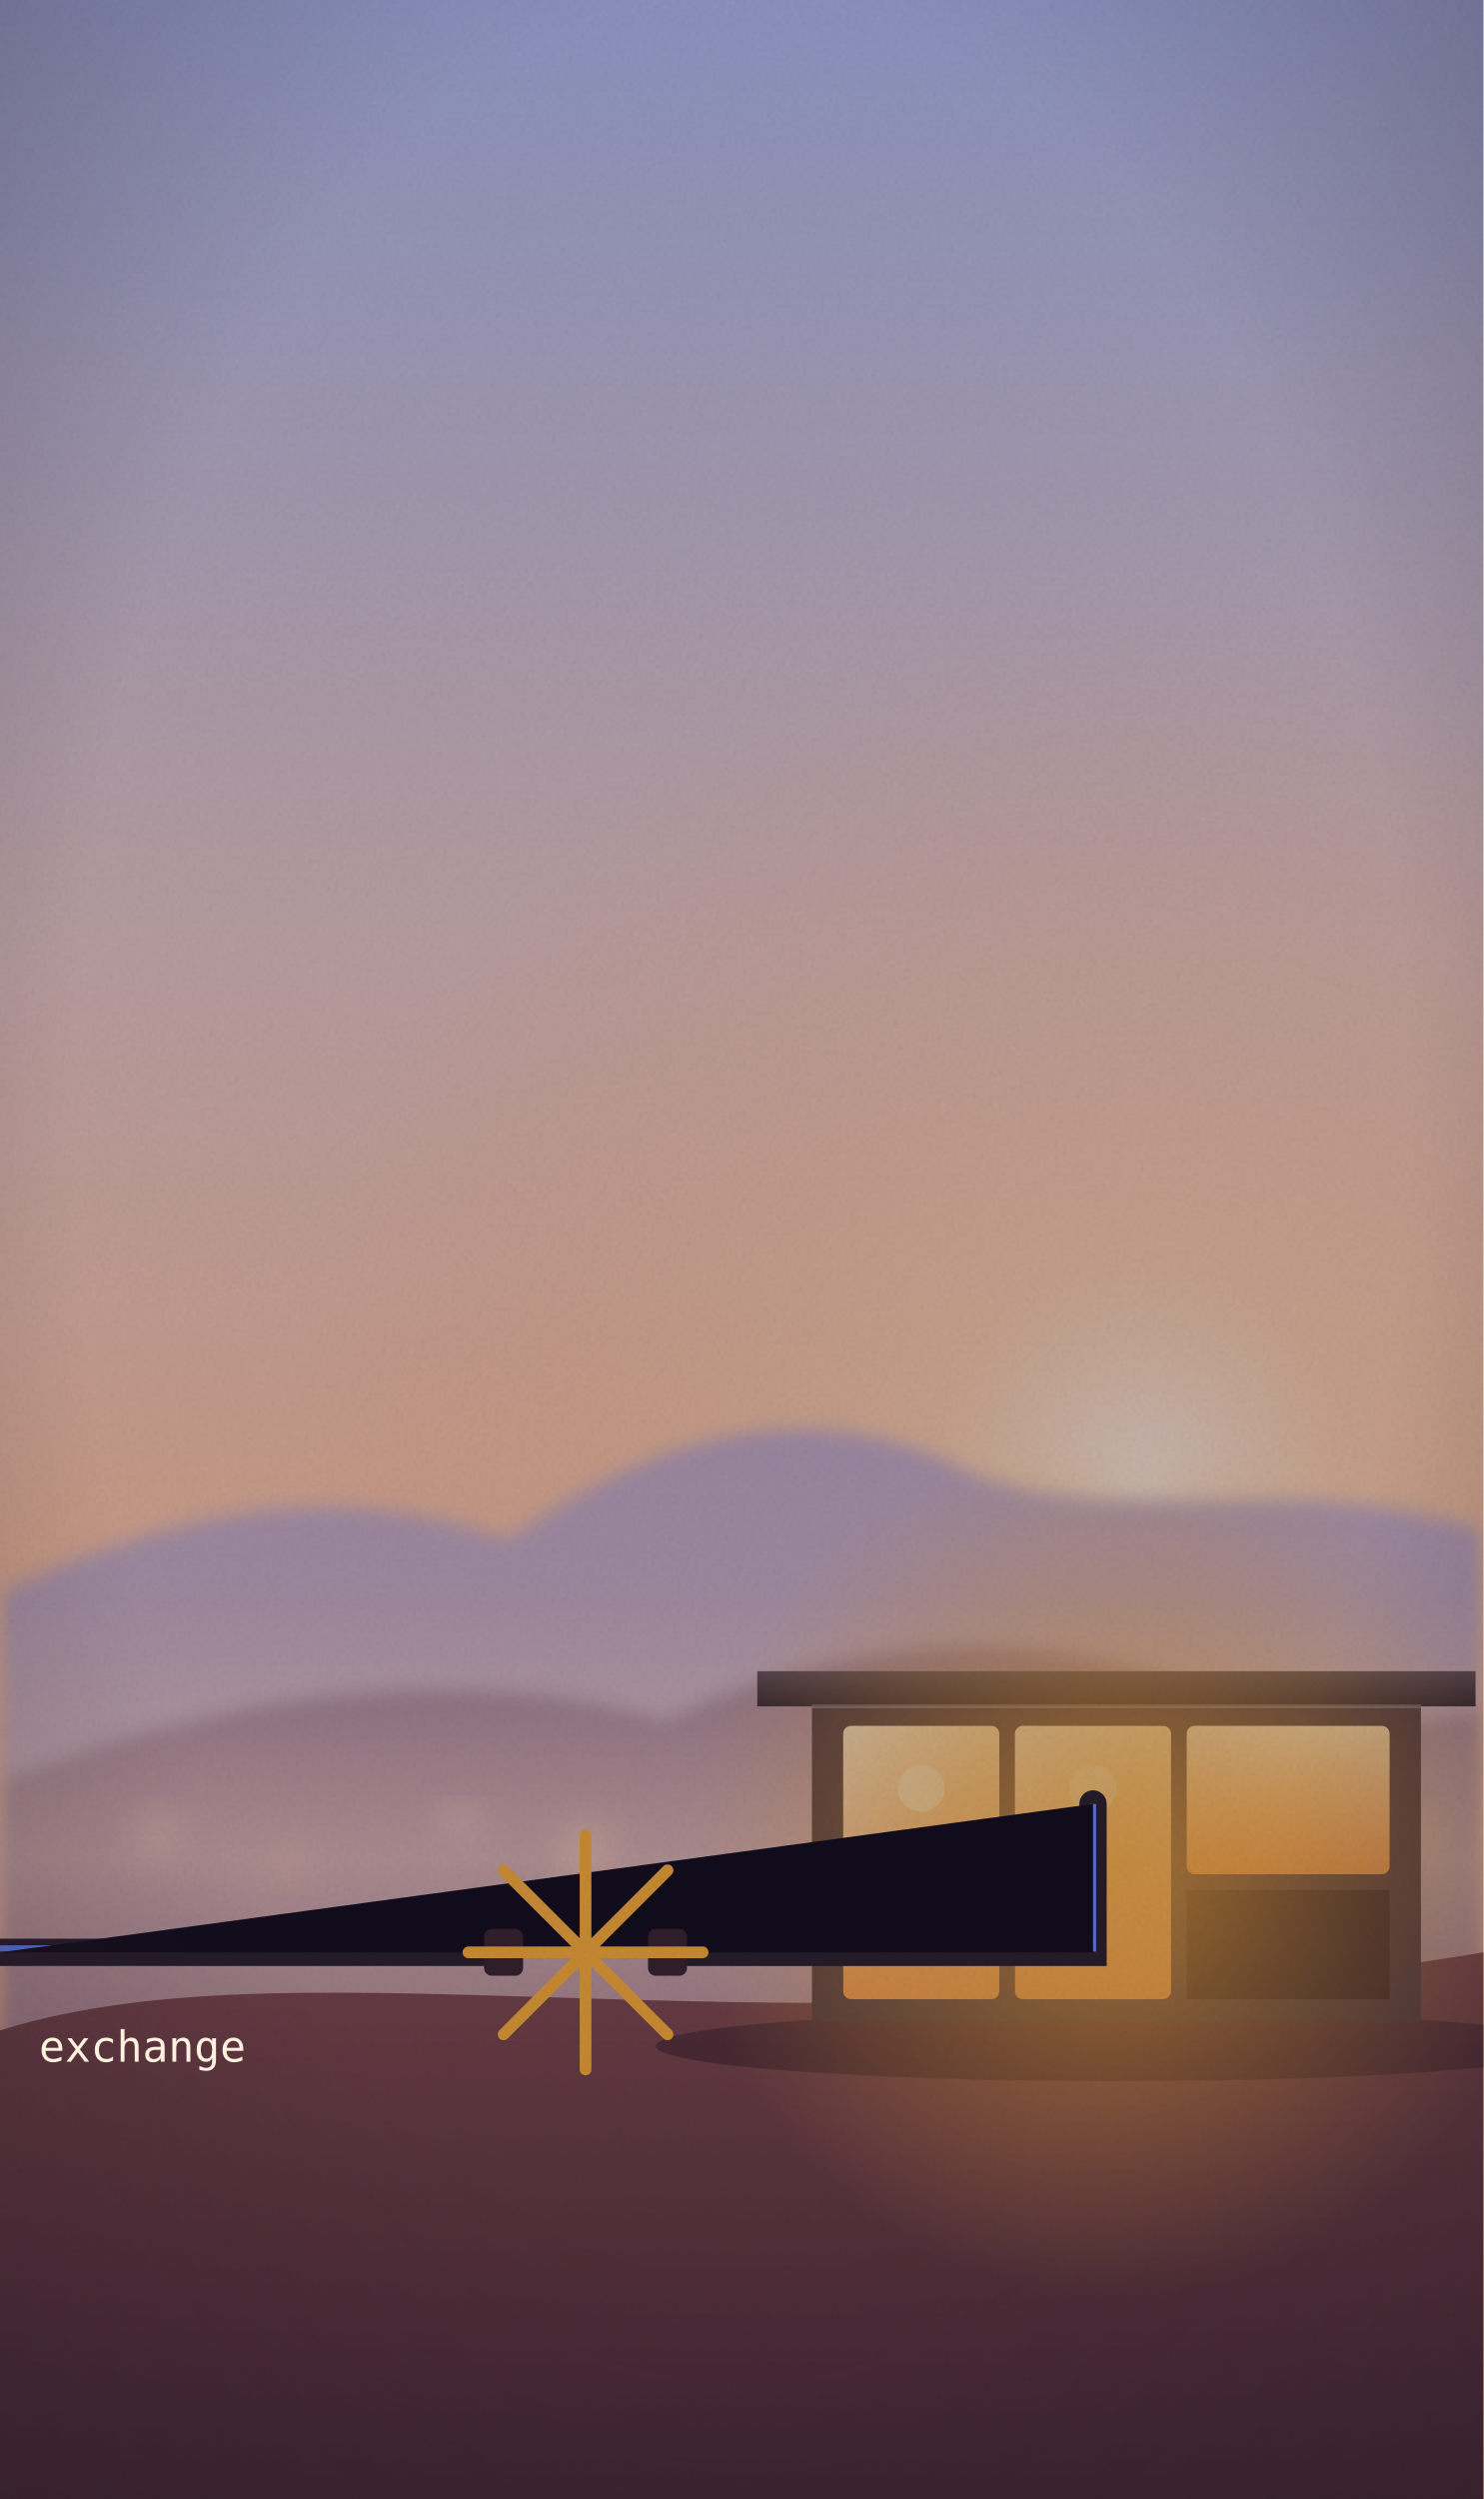
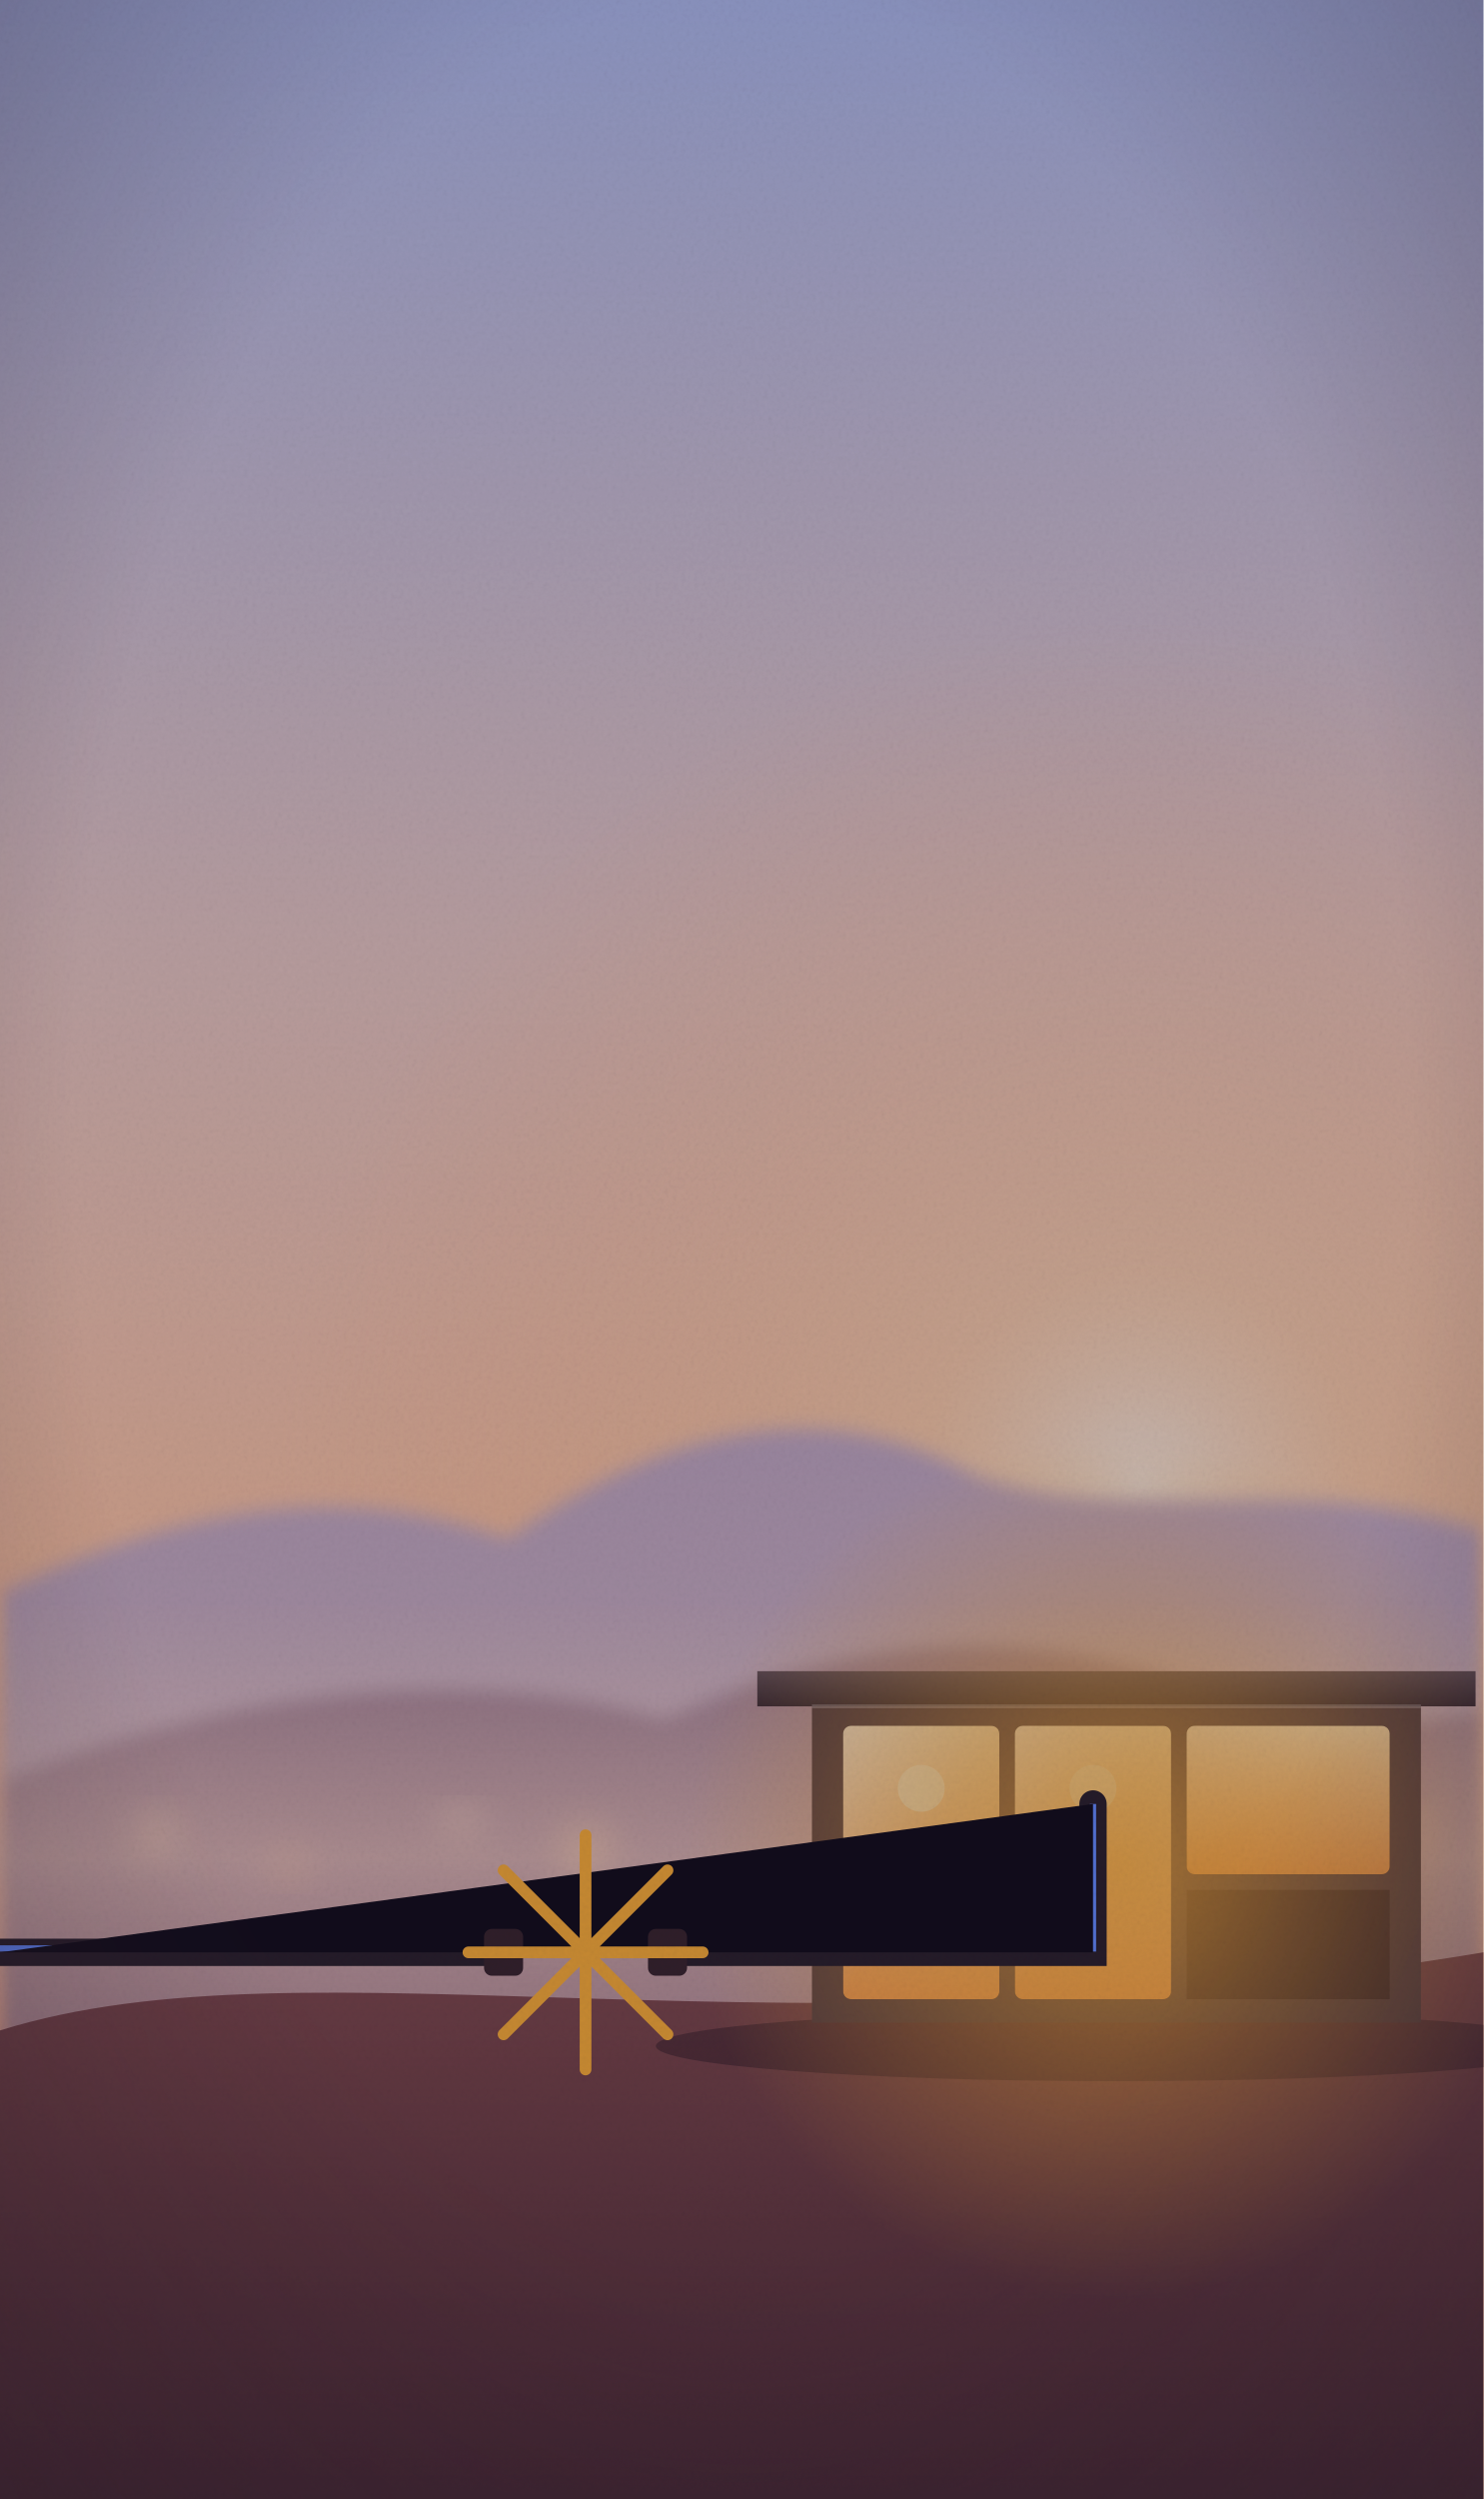
<svg viewBox="0 0 380 640" preserveAspectRatio="xMidYMax slice" aria-hidden="true">
  <defs>
    <radialGradient id="og">
      <stop offset="0" stop-color="#FFB020" stop-opacity=".75" />
      <stop offset="1" stop-color="#FFB020" stop-opacity="0" />
    </radialGradient>
    <linearGradient id="sky" x1="0" y1="0" x2="0" y2="1">
      <stop offset="0" stop-color="#A9BDE6" />
      <stop offset=".38" stop-color="#E9CBB8" />
      <stop offset=".62" stop-color="#FFC795" />
      <stop offset="1" stop-color="#FF9D6C" />
    </linearGradient>
    <radialGradient id="sg">
      <stop offset="0" stop-color="#FFF4D8" stop-opacity=".95" />
      <stop offset=".25" stop-color="#FFD59A" stop-opacity=".55" />
      <stop offset="1" stop-color="#FFB070" stop-opacity="0" />
    </radialGradient>
    <linearGradient id="r1" x1="0" y1="0" x2="0" y2="1">
      <stop offset="0" stop-color="#BFAAB8" />
      <stop offset="1" stop-color="#EBCBB5" />
    </linearGradient>
    <linearGradient id="r2" x1="0" y1="0" x2="0" y2="1">
      <stop offset="0" stop-color="#9A7C86" />
      <stop offset="1" stop-color="#C99C88" />
    </linearGradient>
    <linearGradient id="g0" x1="0" y1="0" x2="0" y2="1">
      <stop offset="0" stop-color="#7A4338" />
      <stop offset="1" stop-color="#3E211E" />
    </linearGradient>
    <linearGradient id="ms" x1="0" y1="0" x2="0" y2="1">
      <stop offset="0" stop-color="#FFD9B8" stop-opacity="0" />
      <stop offset=".55" stop-color="#FFD9B8" stop-opacity=".55" />
      <stop offset="1" stop-color="#FFD9B8" stop-opacity="0" />
    </linearGradient>
    <linearGradient id="gd" x1="0" y1="0" x2="1" y2="1">
      <stop offset="0" stop-color="#4C5566" />
      <stop offset="1" stop-color="#1F2430" />
    </linearGradient>
    <linearGradient id="gw" x1="0" y1="0" x2="0" y2="1">
      <stop offset="0" stop-color="#FFE6A8" />
      <stop offset="1" stop-color="#FF9F3C" />
    </linearGradient>
    <linearGradient id="rf" x1="0" y1="0" x2="1" y2="1">
      <stop offset="0" stop-color="#fff" stop-opacity=".35" />
      <stop offset=".5" stop-color="#fff" stop-opacity="0" />
    </linearGradient>
    <linearGradient id="rt" x1="0" y1="0" x2="0" y2="1">
      <stop offset="0" stop-color="#5A4A44" />
      <stop offset="1" stop-color="#2A1F1C" />
    </linearGradient>
    <radialGradient id="vg" cx=".5" cy=".45" r=".75">
      <stop offset=".6" stop-color="#2B1A14" stop-opacity="0" />
      <stop offset="1" stop-color="#2B1A14" stop-opacity=".35" />
    </radialGradient>
    <filter id="b2">
      <feGaussianBlur stdDeviation="2.4" />
    </filter>
    <filter id="bl">
      <feGaussianBlur stdDeviation="5" />
    </filter>
    <filter id="gr">
      <feTurbulence type="fractalNoise" baseFrequency=".9" numOctaves="2" stitchTiles="stitch" />
      <feColorMatrix type="saturate" values="0" />
    </filter>
  </defs>
  <rect width="380" height="640" fill="url(#sky)" />
  <circle cx="292" cy="380" r="220" fill="url(#sg)" />
  <g filter="url(#b2)">
    <path d="M0 408C50 384 90 380 130 394C170 366 210 356 250 378C290 392 330 376 380 392V640H0Z" fill="url(#r1)" />
    <path d="M0 456C60 432 120 426 170 440C220 418 270 414 320 438C345 446 365 440 380 438V640H0Z" fill="url(#r2)" />
  </g>
  <g filter="url(#bl)" opacity=".8">
    <circle cx="40" cy="470" r="5" fill="#FFD9A0" />
    <circle cx="74" cy="478" r="3.5" fill="#FFC27A" />
    <circle cx="118" cy="466" r="4" fill="#FFE0B0" />
    <circle cx="150" cy="474" r="6" fill="#FFD28A" />
    <circle cx="332" cy="478" r="5" fill="#FFD9A0" />
    <circle cx="362" cy="468" r="3.5" fill="#FFC27A" />
  </g>
  <rect y="410" width="380" height="120" fill="url(#ms)" />
  <path d="M0 520C80 495 200 530 380 500V640H0Z" fill="url(#g0)" />
  <g transform="translate(206 400)">
    <ellipse cx="80" cy="124" rx="118" ry="9" fill="#1F100C" opacity=".45" />
    <path d="M-12 28H172V37H-12Z" fill="url(#rt)" />
    <rect x="2" y="37" width="156" height="81" fill="#46332C" />
    <path d="M2 37H158" stroke="#fff" stroke-opacity=".25" />
    <rect class="hw" x="10" y="42" width="40" height="70" rx="2" />
    <rect class="hh" x="10" y="42" width="40" height="70" rx="2" fill="url(#gw)" />
    <rect x="10" y="42" width="40" height="70" rx="2" fill="url(#rf)" />
    <rect class="hw" x="54" y="42" width="40" height="70" rx="2" />
    <rect class="hh" x="54" y="42" width="40" height="70" rx="2" fill="url(#gw)" />
    <rect x="54" y="42" width="40" height="70" rx="2" fill="url(#rf)" />
    <rect class="hw" x="98" y="42" width="52" height="38" rx="2" />
    <rect class="hh" x="98" y="42" width="52" height="38" rx="2" fill="url(#gw)" />
    <rect x="98" y="42" width="52" height="38" rx="2" fill="url(#rf)" />
    <rect x="98" y="84" width="52" height="28" fill="#2B1A14" />
    <circle class="hh" cx="30" cy="58" r="6" fill="#FFF3C4" />
    <circle class="hh" cx="74" cy="58" r="6" fill="#FFF3C4" />
-     <circle class="hh" cx="80" cy="78" r="110" fill="url(#og)" />
+     <circle class="hh hh-glow" cx="80" cy="78" r="110" fill="url(#og)" />
  </g>
  <path d="M0 500H128M172 500H280V462" stroke="#1B1512" stroke-width="7" stroke-linecap="round" fill="none" />
  <path class="cb" d="M0 499H128M172 499H280V462" stroke="#5B8CFF" stroke-width="1.6" fill="none" />
  <path class="pl" d="M0 500H280V462" />
  <g class="gap">
    <path d="M130 500H170" stroke="#FFF1E0" stroke-width="2" stroke-dasharray="3 5" />
  </g>
  <g class="eL">
    <rect x="124" y="494" width="10" height="12" rx="2" fill="#2B1A14" />
  </g>
  <g class="eR">
    <rect x="166" y="494" width="10" height="12" rx="2" fill="#2B1A14" />
  </g>
  <g class="sk">
    <path d="M150 470V530M120 500H180M129 479L171 521M171 479L129 521" stroke="#FFB020" stroke-width="3" stroke-linecap="round" />
  </g>
  <rect width="380" height="640" fill="url(#vg)" />
  <rect width="380" height="640" filter="url(#gr)" opacity=".13" style="mix-blend-mode:multiply" />
  <rect class="dim" width="380" height="640" fill="#3B2A5A" fill-opacity=".3" />
-   <text x="10" y="528" fill="#FFF1E0" font-size="11" font-family="JetBrains Mono,monospace">exchange</text>
</svg>
